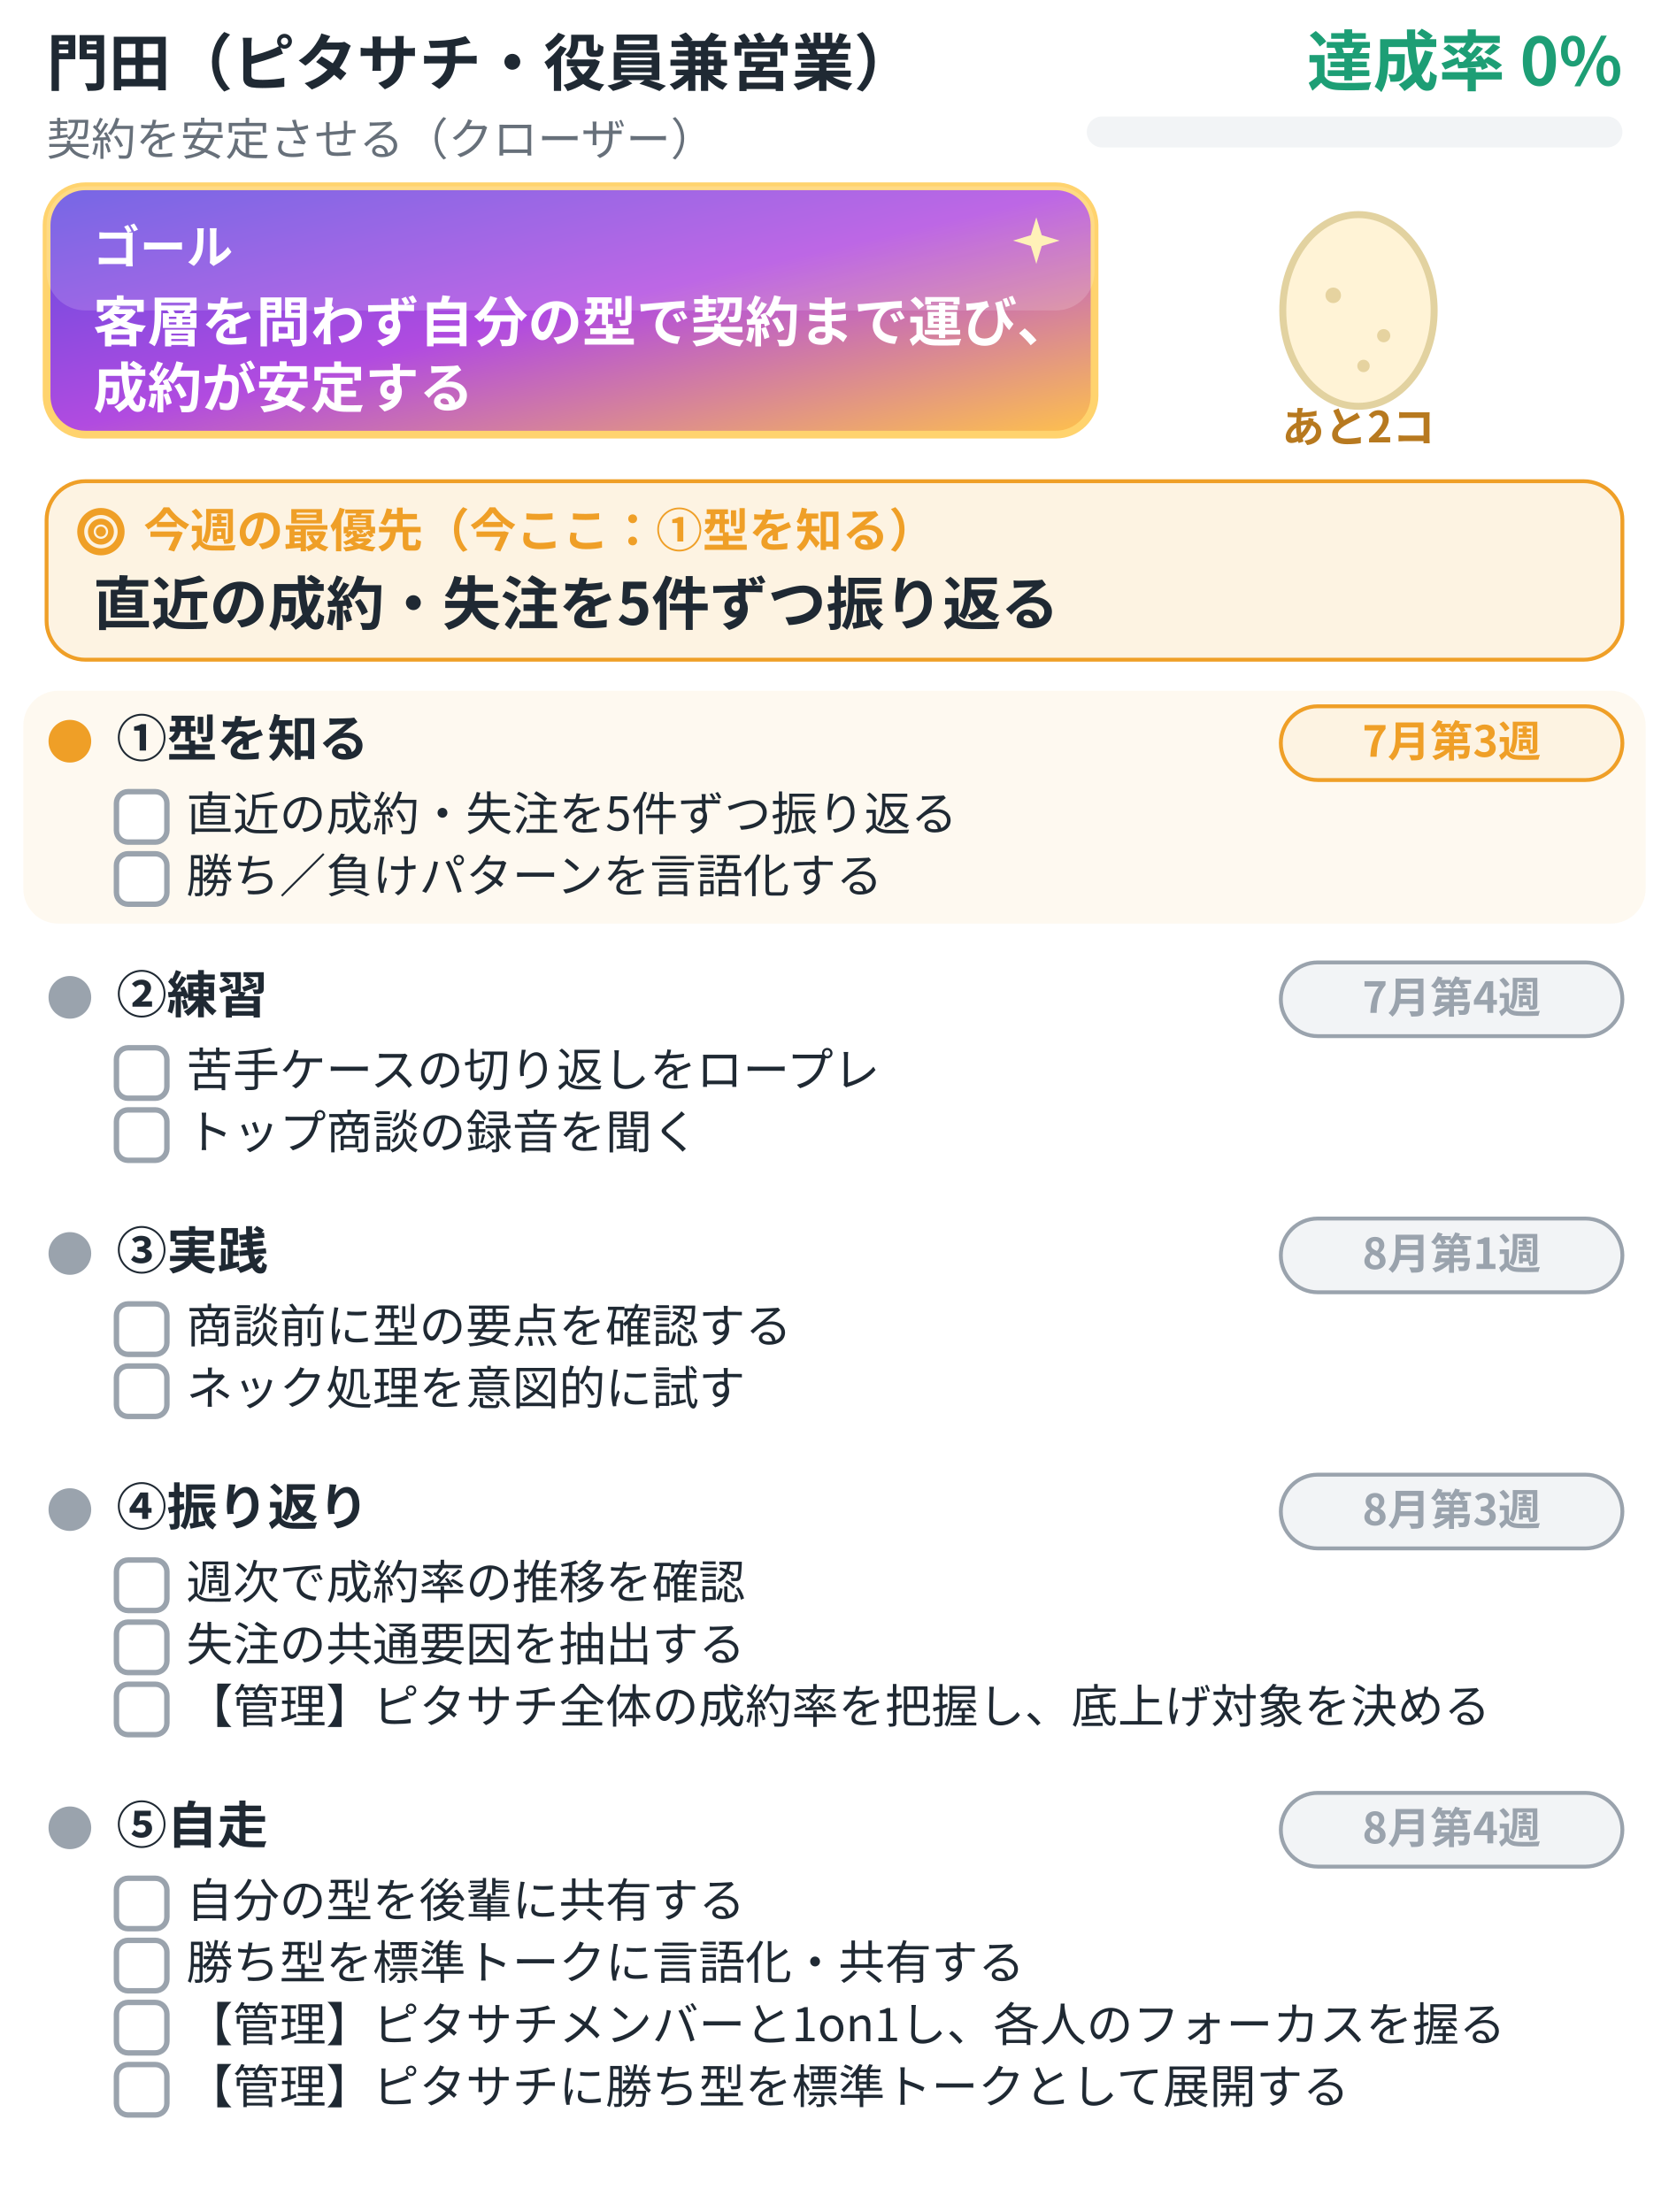
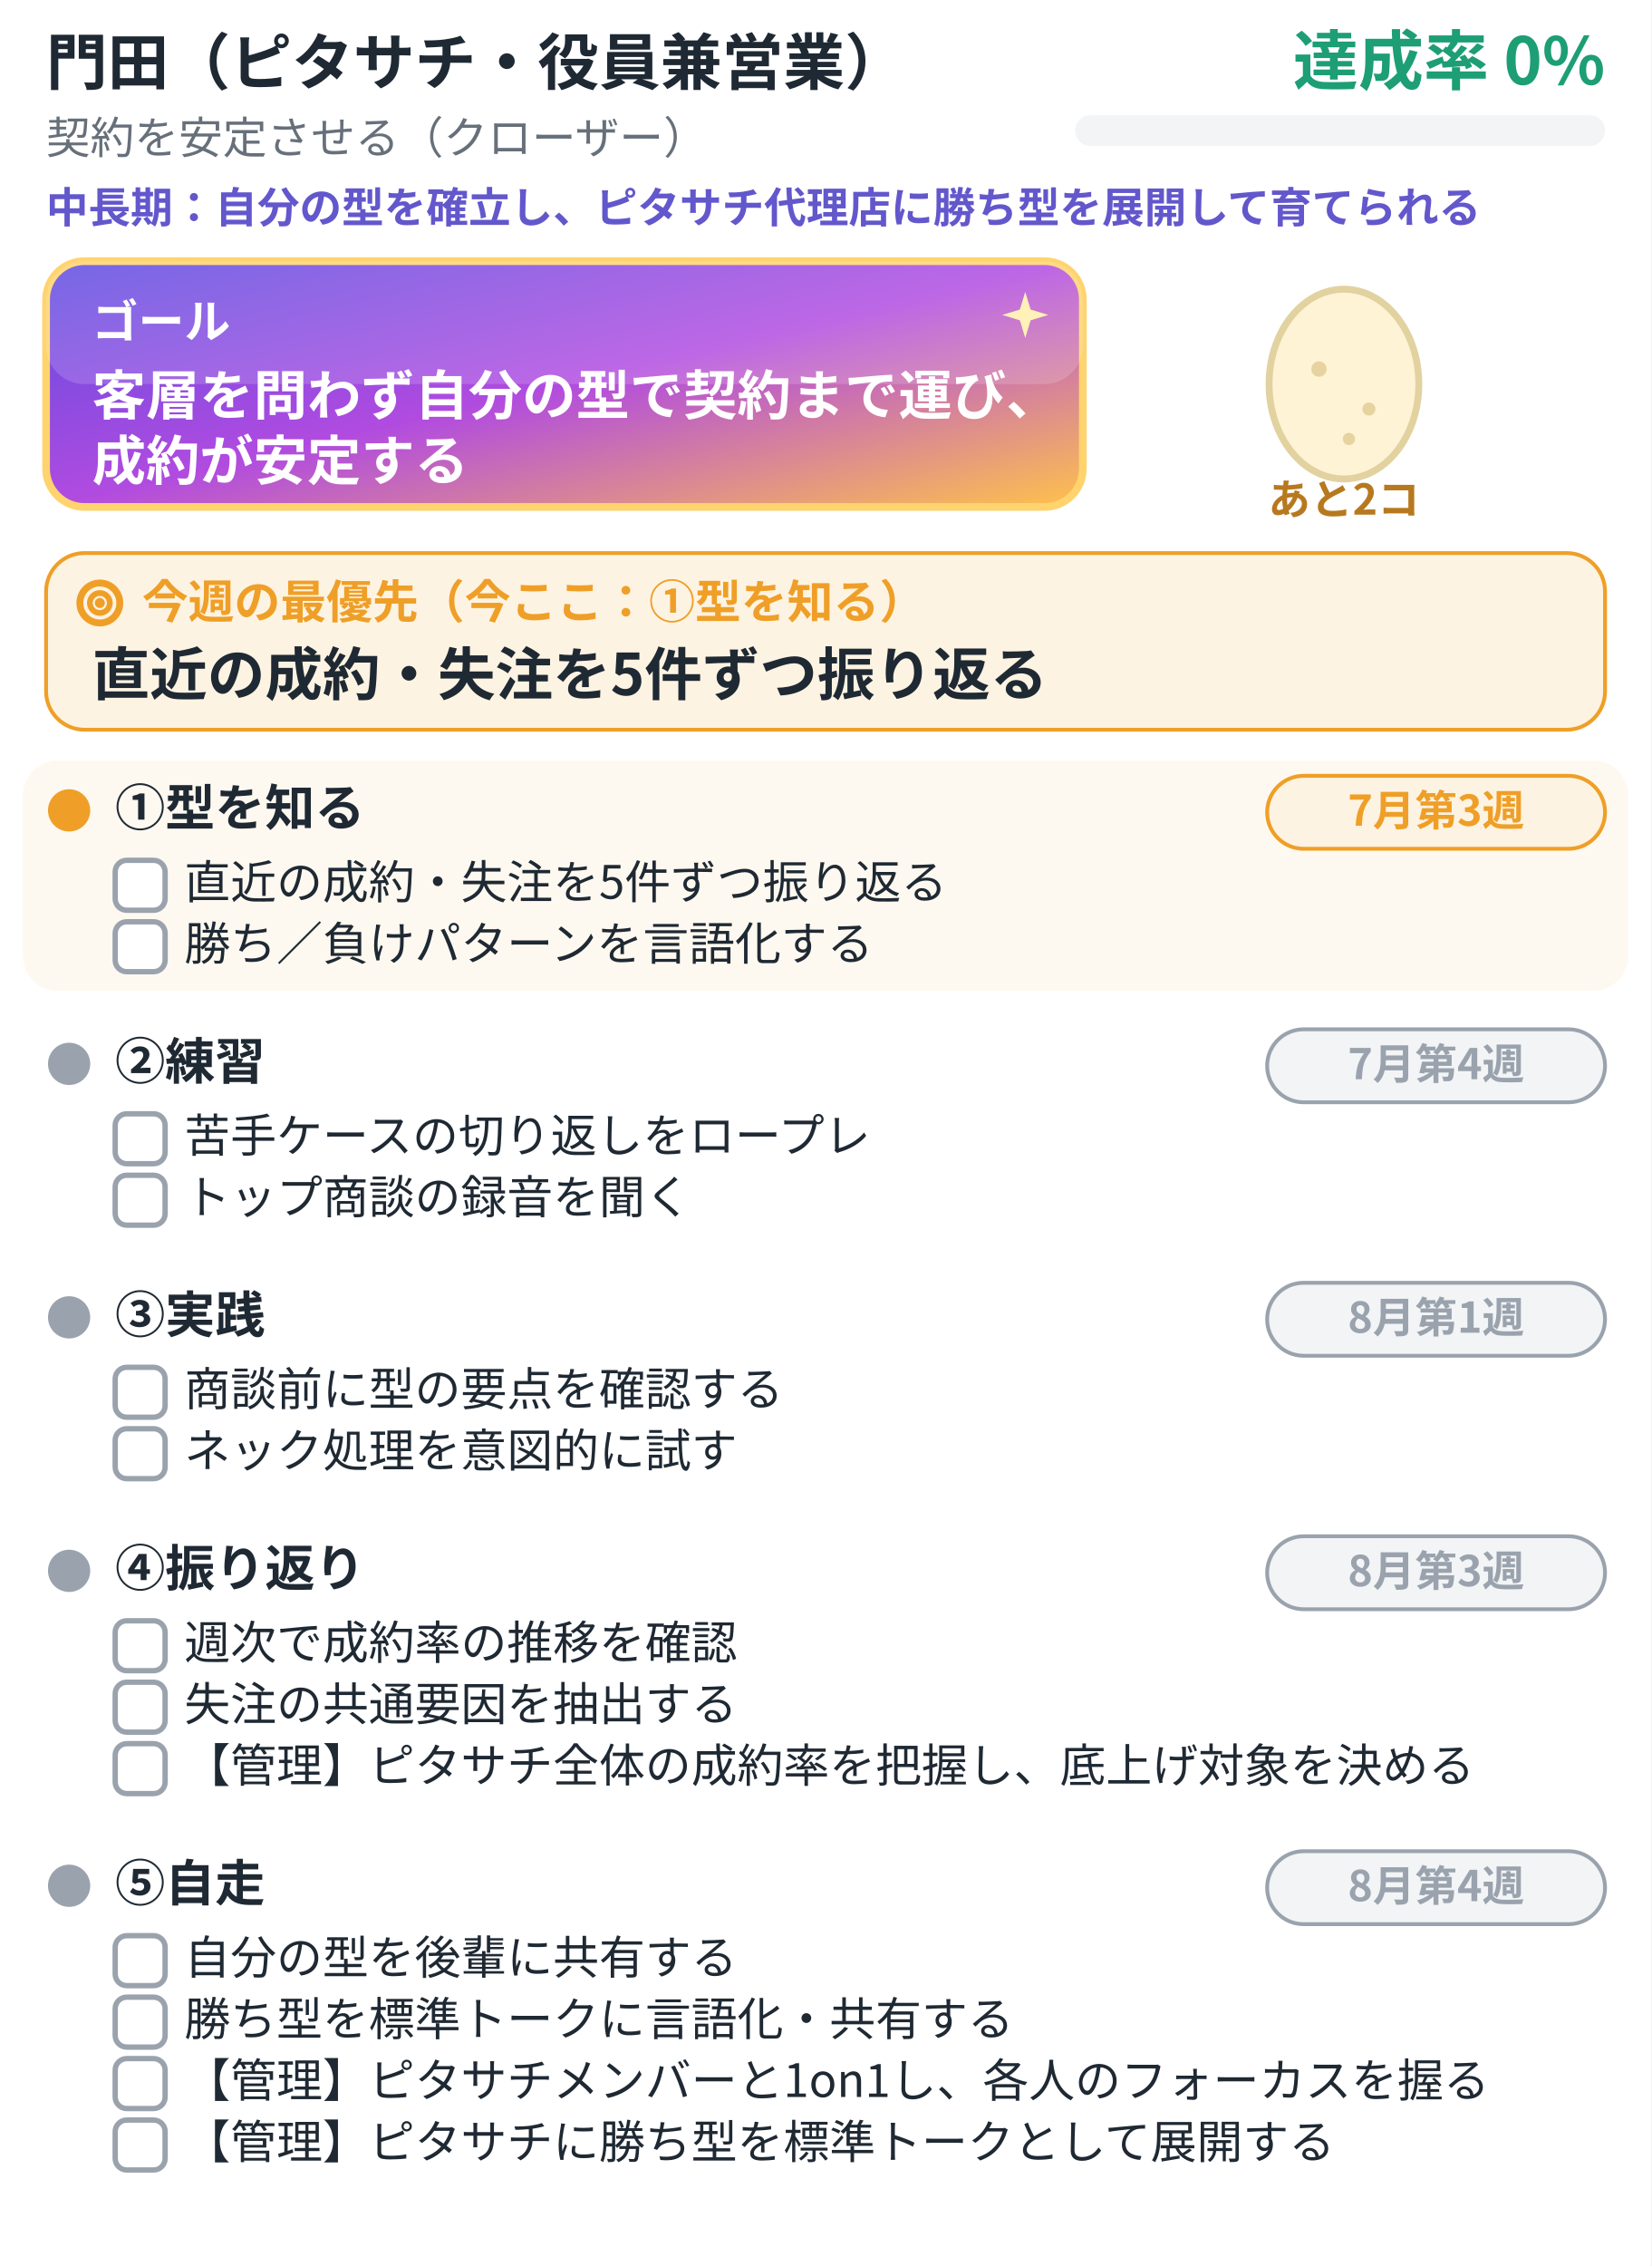
- <svg xmlns="http://www.w3.org/2000/svg" viewBox="0 0 430 570" font-family="Hiragino Sans, 'Noto Sans CJK JP', 'Yu Gothic', sans-serif" width="430" height="570">
+ <svg xmlns="http://www.w3.org/2000/svg" viewBox="0 0 430 590" font-family="Hiragino Sans, 'Noto Sans CJK JP', 'Yu Gothic', sans-serif" width="430" height="590">
  <defs>
    <linearGradient id="goalGrad" x1="0" y1="0" x2="1" y2="1">
      <stop offset="0" stop-color="#5B4BE0" />
      <stop offset="0.5" stop-color="#B14BE0" />
      <stop offset="1" stop-color="#FFC24B" />
    </linearGradient>
    <linearGradient id="phx" x1="0" y1="0" x2="0" y2="1">
      <stop offset="0" stop-color="#FFE259" />
      <stop offset="0.5" stop-color="#FF9A00" />
      <stop offset="1" stop-color="#FF3D00" />
    </linearGradient>
    <linearGradient id="phx2" x1="0" y1="0" x2="0" y2="1">
      <stop offset="0" stop-color="#FFF0A0" />
      <stop offset="1" stop-color="#FF7A00" />
    </linearGradient>
    <linearGradient id="hen" x1="0" y1="0" x2="1" y2="1">
      <stop offset="0" stop-color="#37C9B0" />
      <stop offset="0.6" stop-color="#3DA0E8" />
      <stop offset="1" stop-color="#7A5BE0" />
    </linearGradient>
    <linearGradient id="pcock" x1="0" y1="0" x2="0" y2="1">
      <stop offset="0" stop-color="#2BD0C0" />
      <stop offset="0.55" stop-color="#2E8FD0" />
      <stop offset="1" stop-color="#2E4BB0" />
    </linearGradient>
    <linearGradient id="gold" x1="0" y1="0" x2="0" y2="1">
      <stop offset="0" stop-color="#FFF0A8" />
      <stop offset="0.5" stop-color="#F2C230" />
      <stop offset="1" stop-color="#C8901A" />
    </linearGradient>
  </defs>
-   <rect x="0" y="0" width="430" height="570" fill="#fff" />
+   <rect x="0" y="0" width="430" height="590" fill="#fff" />
  <text x="12" y="22" font-size="16" font-weight="700" fill="#1F2933">門田（ピタサチ・役員兼営業）</text>
  <text x="12" y="40" font-size="11.5" fill="#67707A">契約を安定させる（クローザー）</text>
+   <text x="12" y="58" font-size="11" font-weight="700" fill="#6357CC">中長期：自分の型を確立し、ピタサチ代理店に勝ち型を展開して育てられる</text>
  <text x="418" y="22" text-anchor="end" font-size="17" font-weight="700" fill="#1D9E75">達成率 0%</text>
  <rect x="280" y="30" width="138" height="8" rx="4" fill="#F2F4F6" />
  <rect x="280" y="30" width="0" height="8" rx="4" fill="#1D9E75" />
-   <rect x="12" y="48" width="270" height="64" rx="10" fill="url(#goalGrad)" stroke="#FFD36E" stroke-width="2" />
-   <rect x="12" y="48" width="270" height="32.0" rx="10" fill="#fff" opacity="0.16" />
-   <text x="24" y="68" font-size="12" font-weight="700" fill="#fff">ゴール</text>
-   <polygon points="267.0,56.0 268.4,60.6 273.0,62.0 268.4,63.4 267.0,68.0 265.6,63.4 261.0,62.0 265.6,60.6" fill="#FFF1B8" />
-   <text x="24" y="88" font-size="14" font-weight="600" fill="#fff">客層を問わず自分の型で契約まで運び、</text>
-   <text x="24" y="105" font-size="14" font-weight="600" fill="#fff">成約が安定する</text>
-   <ellipse cx="350.0" cy="80.0" rx="19.5" ry="24.7" fill="#FFF3D6" />
-   <ellipse cx="350.0" cy="80.0" rx="19.5" ry="24.7" fill="none" stroke="#E2D2A0" stroke-width="1.8" />
-   <circle cx="343.5" cy="76.1" r="2.0" fill="#E6D3A0" />
-   <circle cx="356.5" cy="86.5" r="1.7" fill="#E6D3A0" />
-   <circle cx="351.3" cy="94.3" r="1.6" fill="#E6D3A0" />
-   <text x="350" y="114" text-anchor="middle" font-size="11" font-weight="700" fill="#B7791F">あと2コ</text>
-   <rect x="12" y="124" width="406" height="46" rx="10" fill="#FDF3E2" stroke="#EF9F27" />
-   <circle cx="26" cy="137" r="5.2" fill="none" stroke="#EF9F27" stroke-width="1.8" />
-   <circle cx="26" cy="137" r="2.6" fill="none" stroke="#EF9F27" stroke-width="1.5" />
-   <circle cx="26" cy="137" r="1.3" fill="#EF9F27" />
-   <text x="37" y="141" font-size="12" font-weight="700" fill="#EF9F27">今週の最優先（今ここ：①型を知る）</text>
-   <text x="24" y="161" font-size="15" font-weight="700" fill="#1F2933">直近の成約・失注を5件ずつ振り返る</text>
-   <rect x="6" y="178" width="418" height="60" rx="9" fill="#FDF3E2" opacity="0.5" />
-   <circle cx="18" cy="191" r="5.5" fill="#EF9F27" />
-   <text x="30" y="195" font-size="13" font-weight="700" fill="#1F2933">①型を知る</text>
-   <rect x="330" y="182" width="88" height="19" rx="9.5" fill="#FDF3E2" stroke="#EF9F27" />
-   <text x="374" y="195" text-anchor="middle" font-size="11" font-weight="700" fill="#EF9F27">7月第3週</text>
-   <rect x="30" y="204" width="13" height="13" rx="3" fill="#fff" stroke="#9AA3AD" stroke-width="1.4" />
-   <text x="48" y="214" font-size="12" fill="#1F2933">直近の成約・失注を5件ずつ振り返る</text>
-   <rect x="30" y="220" width="13" height="13" rx="3" fill="#fff" stroke="#9AA3AD" stroke-width="1.4" />
-   <text x="48" y="230" font-size="12" fill="#1F2933">勝ち／負けパターンを言語化する</text>
-   <circle cx="18" cy="257" r="5.5" fill="#9AA3AD" />
-   <text x="30" y="261" font-size="13" font-weight="700" fill="#1F2933">②練習</text>
-   <rect x="330" y="248" width="88" height="19" rx="9.5" fill="#F2F4F6" stroke="#9AA3AD" />
-   <text x="374" y="261" text-anchor="middle" font-size="11" font-weight="700" fill="#9AA3AD">7月第4週</text>
-   <rect x="30" y="270" width="13" height="13" rx="3" fill="#fff" stroke="#9AA3AD" stroke-width="1.4" />
-   <text x="48" y="280" font-size="12" fill="#1F2933">苦手ケースの切り返しをロープレ</text>
-   <rect x="30" y="286" width="13" height="13" rx="3" fill="#fff" stroke="#9AA3AD" stroke-width="1.4" />
-   <text x="48" y="296" font-size="12" fill="#1F2933">トップ商談の録音を聞く</text>
-   <circle cx="18" cy="323" r="5.5" fill="#9AA3AD" />
-   <text x="30" y="327" font-size="13" font-weight="700" fill="#1F2933">③実践</text>
-   <rect x="330" y="314" width="88" height="19" rx="9.5" fill="#F2F4F6" stroke="#9AA3AD" />
-   <text x="374" y="327" text-anchor="middle" font-size="11" font-weight="700" fill="#9AA3AD">8月第1週</text>
-   <rect x="30" y="336" width="13" height="13" rx="3" fill="#fff" stroke="#9AA3AD" stroke-width="1.4" />
-   <text x="48" y="346" font-size="12" fill="#1F2933">商談前に型の要点を確認する</text>
-   <rect x="30" y="352" width="13" height="13" rx="3" fill="#fff" stroke="#9AA3AD" stroke-width="1.4" />
-   <text x="48" y="362" font-size="12" fill="#1F2933">ネック処理を意図的に試す</text>
-   <circle cx="18" cy="389" r="5.5" fill="#9AA3AD" />
-   <text x="30" y="393" font-size="13" font-weight="700" fill="#1F2933">④振り返り</text>
-   <rect x="330" y="380" width="88" height="19" rx="9.5" fill="#F2F4F6" stroke="#9AA3AD" />
-   <text x="374" y="393" text-anchor="middle" font-size="11" font-weight="700" fill="#9AA3AD">8月第3週</text>
-   <rect x="30" y="402" width="13" height="13" rx="3" fill="#fff" stroke="#9AA3AD" stroke-width="1.4" />
-   <text x="48" y="412" font-size="12" fill="#1F2933">週次で成約率の推移を確認</text>
-   <rect x="30" y="418" width="13" height="13" rx="3" fill="#fff" stroke="#9AA3AD" stroke-width="1.4" />
-   <text x="48" y="428" font-size="12" fill="#1F2933">失注の共通要因を抽出する</text>
-   <rect x="30" y="434" width="13" height="13" rx="3" fill="#fff" stroke="#9AA3AD" stroke-width="1.4" />
-   <text x="48" y="444" font-size="12" fill="#1F2933">【管理】ピタサチ全体の成約率を把握し、底上げ対象を決める</text>
-   <circle cx="18" cy="471" r="5.5" fill="#9AA3AD" />
-   <text x="30" y="475" font-size="13" font-weight="700" fill="#1F2933">⑤自走</text>
-   <rect x="330" y="462" width="88" height="19" rx="9.5" fill="#F2F4F6" stroke="#9AA3AD" />
-   <text x="374" y="475" text-anchor="middle" font-size="11" font-weight="700" fill="#9AA3AD">8月第4週</text>
-   <rect x="30" y="484" width="13" height="13" rx="3" fill="#fff" stroke="#9AA3AD" stroke-width="1.4" />
-   <text x="48" y="494" font-size="12" fill="#1F2933">自分の型を後輩に共有する</text>
-   <rect x="30" y="500" width="13" height="13" rx="3" fill="#fff" stroke="#9AA3AD" stroke-width="1.4" />
-   <text x="48" y="510" font-size="12" fill="#1F2933">勝ち型を標準トークに言語化・共有する</text>
-   <rect x="30" y="516" width="13" height="13" rx="3" fill="#fff" stroke="#9AA3AD" stroke-width="1.4" />
-   <text x="48" y="526" font-size="12" fill="#1F2933">【管理】ピタサチメンバーと1on1し、各人のフォーカスを握る</text>
-   <rect x="30" y="532" width="13" height="13" rx="3" fill="#fff" stroke="#9AA3AD" stroke-width="1.4" />
-   <text x="48" y="542" font-size="12" fill="#1F2933">【管理】ピタサチに勝ち型を標準トークとして展開する</text>
+   <rect x="12" y="68" width="270" height="64" rx="10" fill="url(#goalGrad)" stroke="#FFD36E" stroke-width="2" />
+   <rect x="12" y="68" width="270" height="32.0" rx="10" fill="#fff" opacity="0.16" />
+   <text x="24" y="88" font-size="12" font-weight="700" fill="#fff">ゴール</text>
+   <polygon points="267.0,76.0 268.4,80.6 273.0,82.0 268.4,83.4 267.0,88.0 265.6,83.4 261.0,82.0 265.6,80.6" fill="#FFF1B8" />
+   <text x="24" y="108" font-size="14" font-weight="600" fill="#fff">客層を問わず自分の型で契約まで運び、</text>
+   <text x="24" y="125" font-size="14" font-weight="600" fill="#fff">成約が安定する</text>
+   <ellipse cx="350.0" cy="100.0" rx="19.5" ry="24.7" fill="#FFF3D6" />
+   <ellipse cx="350.0" cy="100.0" rx="19.5" ry="24.7" fill="none" stroke="#E2D2A0" stroke-width="1.8" />
+   <circle cx="343.5" cy="96.1" r="2.0" fill="#E6D3A0" />
+   <circle cx="356.5" cy="106.5" r="1.7" fill="#E6D3A0" />
+   <circle cx="351.3" cy="114.3" r="1.6" fill="#E6D3A0" />
+   <text x="350" y="134" text-anchor="middle" font-size="11" font-weight="700" fill="#B7791F">あと2コ</text>
+   <rect x="12" y="144" width="406" height="46" rx="10" fill="#FDF3E2" stroke="#EF9F27" />
+   <circle cx="26" cy="157" r="5.2" fill="none" stroke="#EF9F27" stroke-width="1.8" />
+   <circle cx="26" cy="157" r="2.6" fill="none" stroke="#EF9F27" stroke-width="1.5" />
+   <circle cx="26" cy="157" r="1.3" fill="#EF9F27" />
+   <text x="37" y="161" font-size="12" font-weight="700" fill="#EF9F27">今週の最優先（今ここ：①型を知る）</text>
+   <text x="24" y="181" font-size="15" font-weight="700" fill="#1F2933">直近の成約・失注を5件ずつ振り返る</text>
+   <rect x="6" y="198" width="418" height="60" rx="9" fill="#FDF3E2" opacity="0.5" />
+   <circle cx="18" cy="211" r="5.5" fill="#EF9F27" />
+   <text x="30" y="215" font-size="13" font-weight="700" fill="#1F2933">①型を知る</text>
+   <rect x="330" y="202" width="88" height="19" rx="9.5" fill="#FDF3E2" stroke="#EF9F27" />
+   <text x="374" y="215" text-anchor="middle" font-size="11" font-weight="700" fill="#EF9F27">7月第3週</text>
+   <rect x="30" y="224" width="13" height="13" rx="3" fill="#fff" stroke="#9AA3AD" stroke-width="1.4" />
+   <text x="48" y="234" font-size="12" fill="#1F2933">直近の成約・失注を5件ずつ振り返る</text>
+   <rect x="30" y="240" width="13" height="13" rx="3" fill="#fff" stroke="#9AA3AD" stroke-width="1.4" />
+   <text x="48" y="250" font-size="12" fill="#1F2933">勝ち／負けパターンを言語化する</text>
+   <circle cx="18" cy="277" r="5.5" fill="#9AA3AD" />
+   <text x="30" y="281" font-size="13" font-weight="700" fill="#1F2933">②練習</text>
+   <rect x="330" y="268" width="88" height="19" rx="9.5" fill="#F2F4F6" stroke="#9AA3AD" />
+   <text x="374" y="281" text-anchor="middle" font-size="11" font-weight="700" fill="#9AA3AD">7月第4週</text>
+   <rect x="30" y="290" width="13" height="13" rx="3" fill="#fff" stroke="#9AA3AD" stroke-width="1.4" />
+   <text x="48" y="300" font-size="12" fill="#1F2933">苦手ケースの切り返しをロープレ</text>
+   <rect x="30" y="306" width="13" height="13" rx="3" fill="#fff" stroke="#9AA3AD" stroke-width="1.4" />
+   <text x="48" y="316" font-size="12" fill="#1F2933">トップ商談の録音を聞く</text>
+   <circle cx="18" cy="343" r="5.5" fill="#9AA3AD" />
+   <text x="30" y="347" font-size="13" font-weight="700" fill="#1F2933">③実践</text>
+   <rect x="330" y="334" width="88" height="19" rx="9.5" fill="#F2F4F6" stroke="#9AA3AD" />
+   <text x="374" y="347" text-anchor="middle" font-size="11" font-weight="700" fill="#9AA3AD">8月第1週</text>
+   <rect x="30" y="356" width="13" height="13" rx="3" fill="#fff" stroke="#9AA3AD" stroke-width="1.4" />
+   <text x="48" y="366" font-size="12" fill="#1F2933">商談前に型の要点を確認する</text>
+   <rect x="30" y="372" width="13" height="13" rx="3" fill="#fff" stroke="#9AA3AD" stroke-width="1.4" />
+   <text x="48" y="382" font-size="12" fill="#1F2933">ネック処理を意図的に試す</text>
+   <circle cx="18" cy="409" r="5.5" fill="#9AA3AD" />
+   <text x="30" y="413" font-size="13" font-weight="700" fill="#1F2933">④振り返り</text>
+   <rect x="330" y="400" width="88" height="19" rx="9.5" fill="#F2F4F6" stroke="#9AA3AD" />
+   <text x="374" y="413" text-anchor="middle" font-size="11" font-weight="700" fill="#9AA3AD">8月第3週</text>
+   <rect x="30" y="422" width="13" height="13" rx="3" fill="#fff" stroke="#9AA3AD" stroke-width="1.4" />
+   <text x="48" y="432" font-size="12" fill="#1F2933">週次で成約率の推移を確認</text>
+   <rect x="30" y="438" width="13" height="13" rx="3" fill="#fff" stroke="#9AA3AD" stroke-width="1.4" />
+   <text x="48" y="448" font-size="12" fill="#1F2933">失注の共通要因を抽出する</text>
+   <rect x="30" y="454" width="13" height="13" rx="3" fill="#fff" stroke="#9AA3AD" stroke-width="1.4" />
+   <text x="48" y="464" font-size="12" fill="#1F2933">【管理】ピタサチ全体の成約率を把握し、底上げ対象を決める</text>
+   <circle cx="18" cy="491" r="5.5" fill="#9AA3AD" />
+   <text x="30" y="495" font-size="13" font-weight="700" fill="#1F2933">⑤自走</text>
+   <rect x="330" y="482" width="88" height="19" rx="9.5" fill="#F2F4F6" stroke="#9AA3AD" />
+   <text x="374" y="495" text-anchor="middle" font-size="11" font-weight="700" fill="#9AA3AD">8月第4週</text>
+   <rect x="30" y="504" width="13" height="13" rx="3" fill="#fff" stroke="#9AA3AD" stroke-width="1.4" />
+   <text x="48" y="514" font-size="12" fill="#1F2933">自分の型を後輩に共有する</text>
+   <rect x="30" y="520" width="13" height="13" rx="3" fill="#fff" stroke="#9AA3AD" stroke-width="1.4" />
+   <text x="48" y="530" font-size="12" fill="#1F2933">勝ち型を標準トークに言語化・共有する</text>
+   <rect x="30" y="536" width="13" height="13" rx="3" fill="#fff" stroke="#9AA3AD" stroke-width="1.4" />
+   <text x="48" y="546" font-size="12" fill="#1F2933">【管理】ピタサチメンバーと1on1し、各人のフォーカスを握る</text>
+   <rect x="30" y="552" width="13" height="13" rx="3" fill="#fff" stroke="#9AA3AD" stroke-width="1.4" />
+   <text x="48" y="562" font-size="12" fill="#1F2933">【管理】ピタサチに勝ち型を標準トークとして展開する</text>
</svg>
